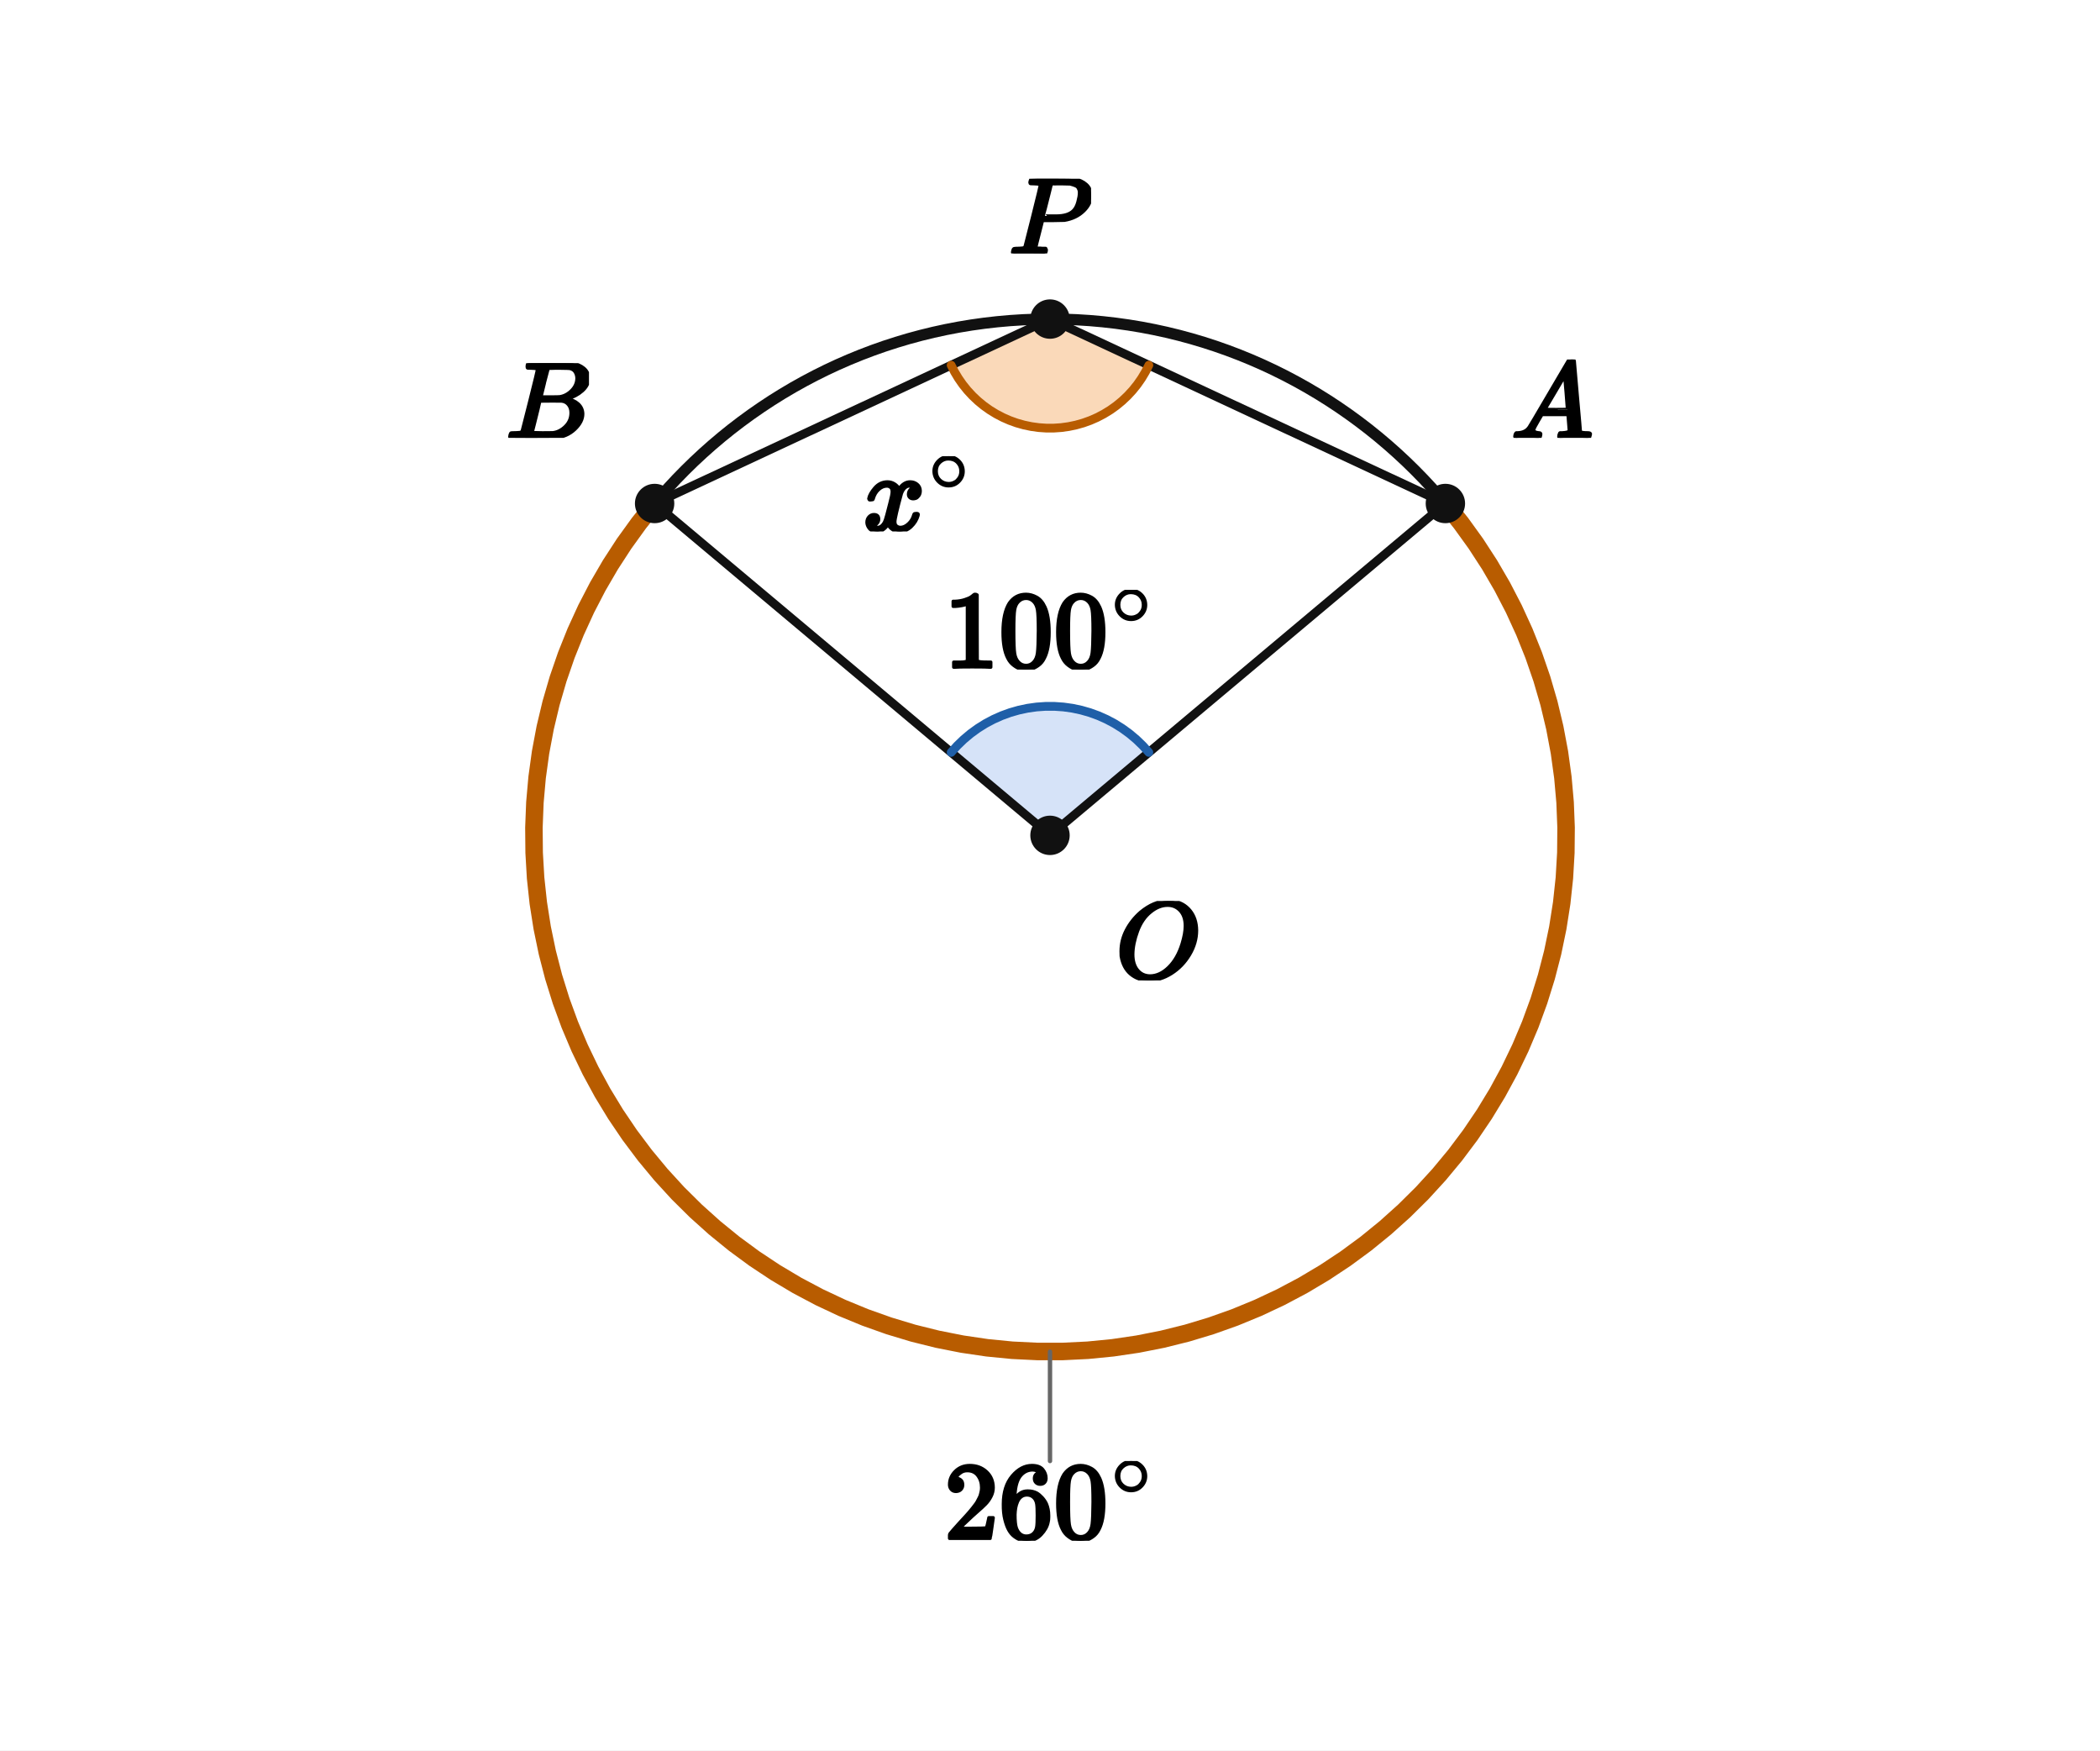
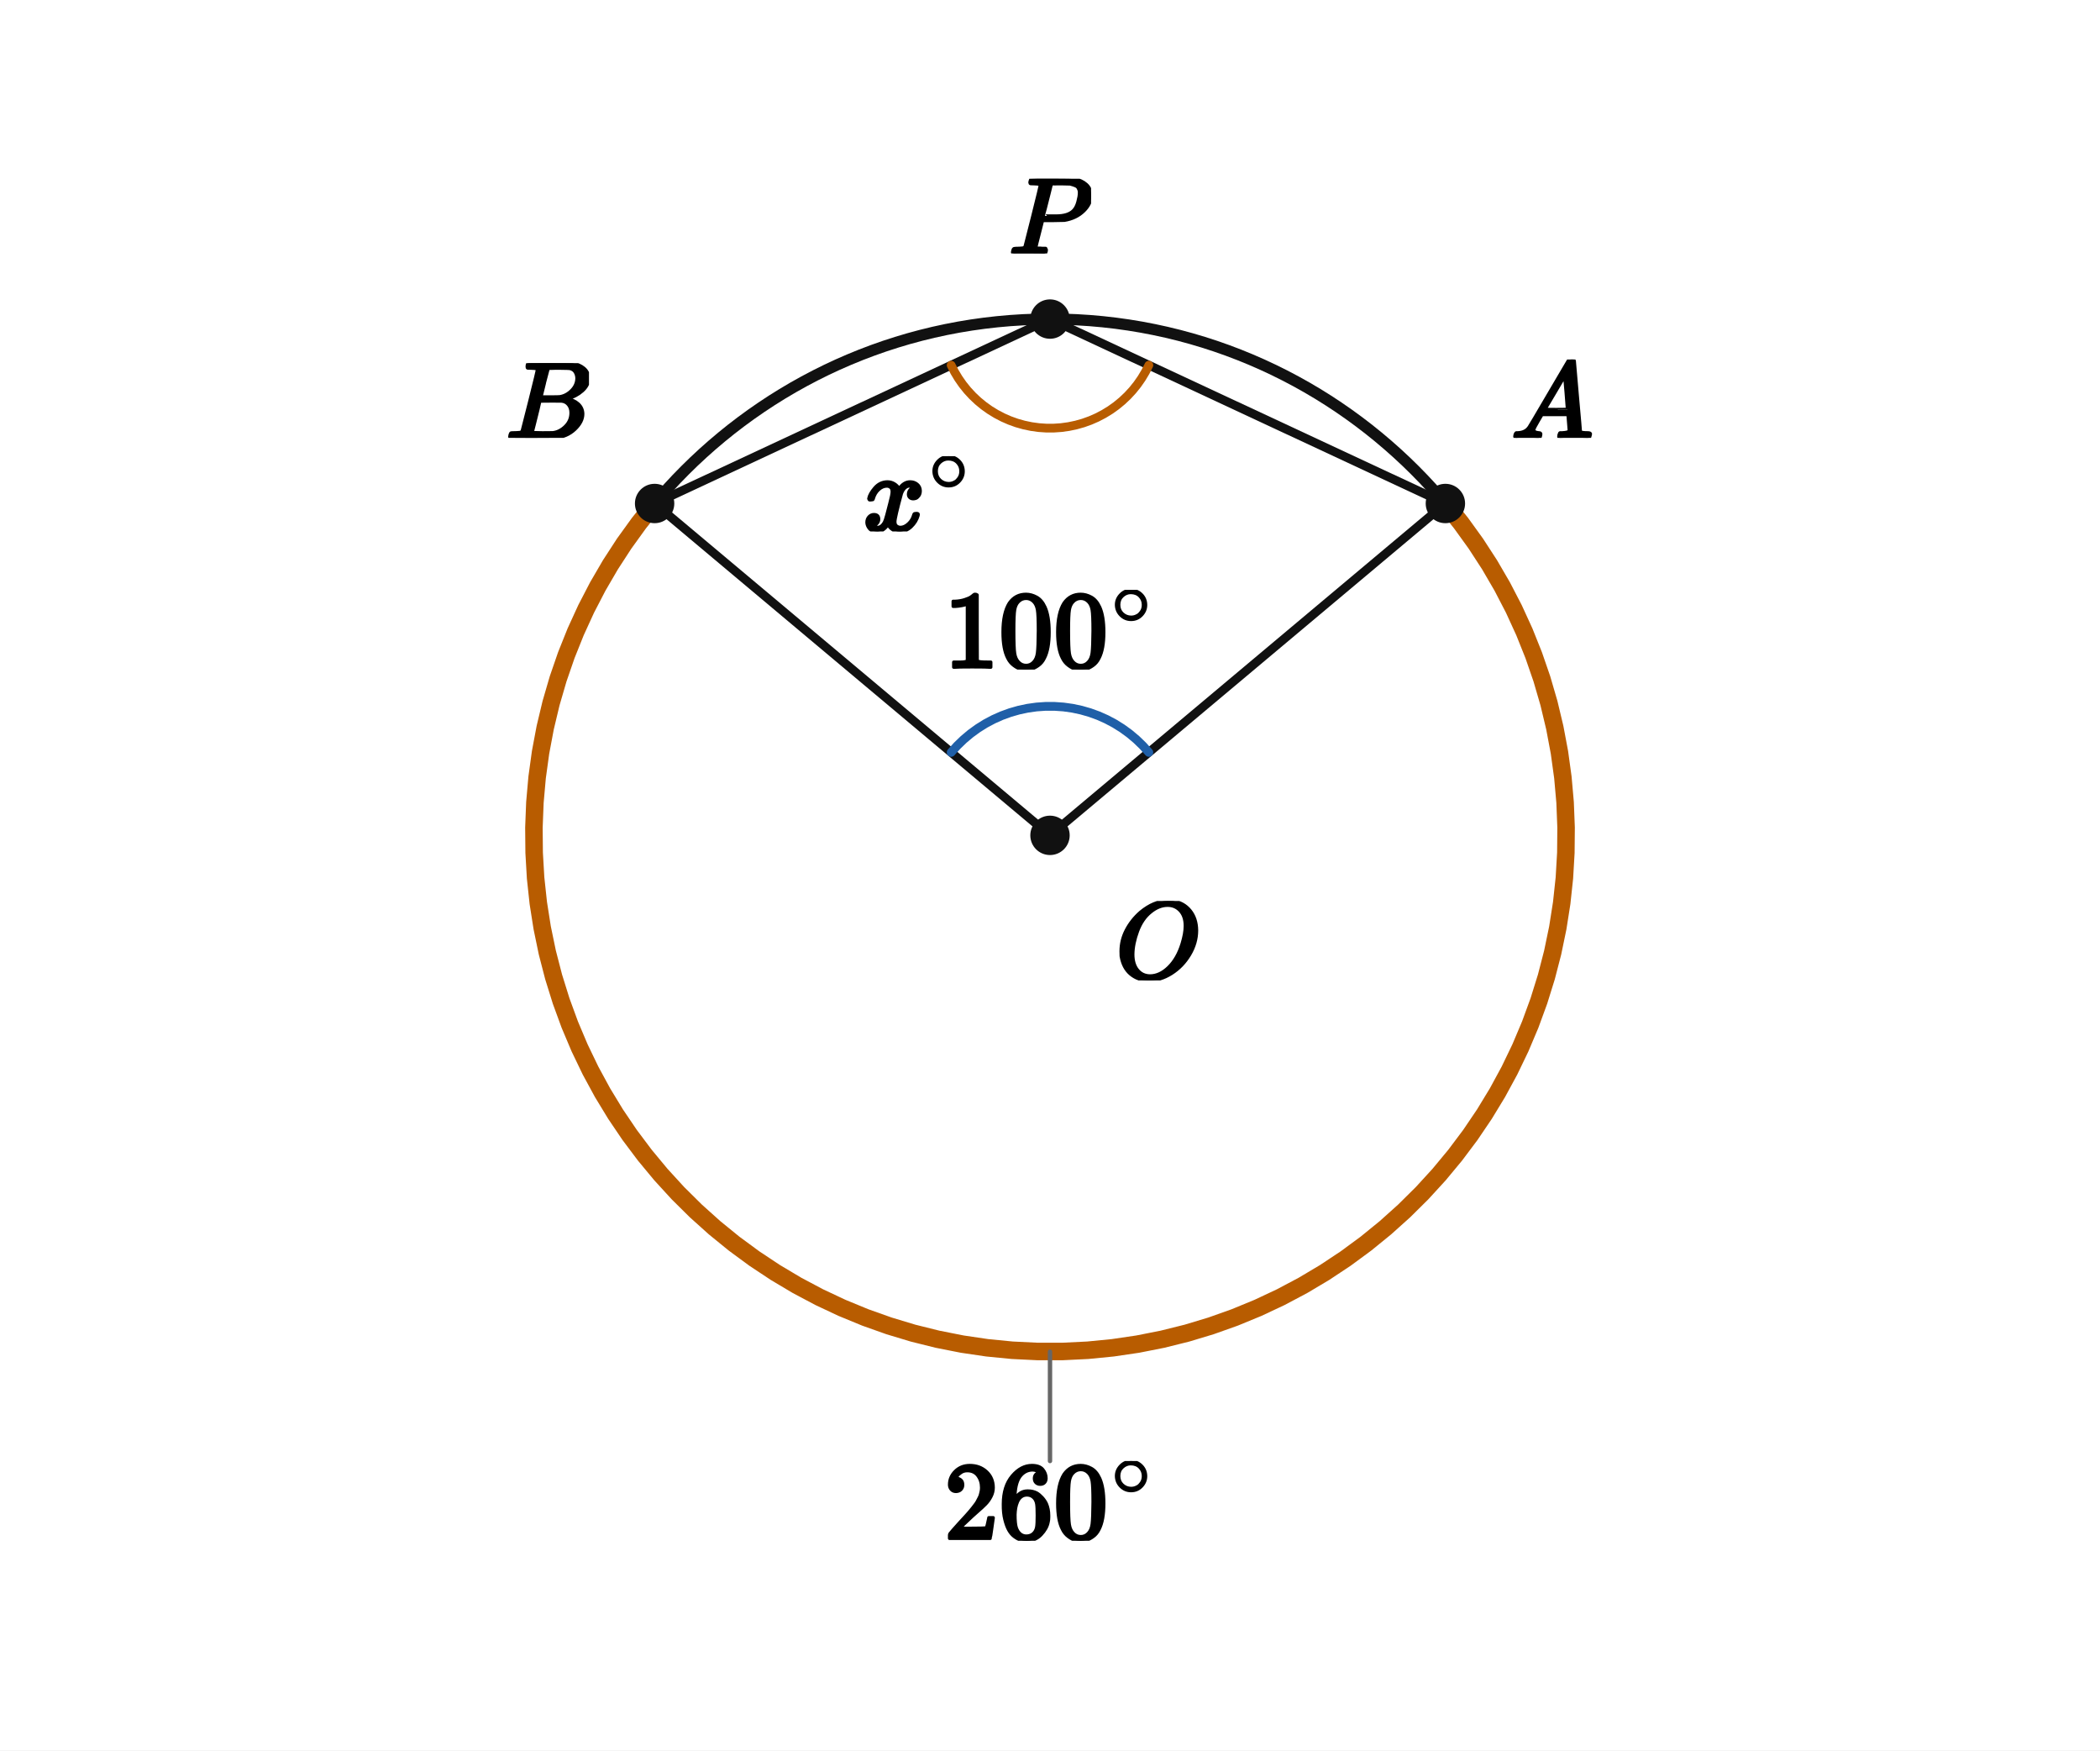
<svg xmlns="http://www.w3.org/2000/svg" viewBox="0 0 384 320" width="384" height="320" preserveAspectRatio="xMidYMid meet" role="img" aria-labelledby="visual-title visual-desc" data-engine-version="geometry-visual-v1" data-geometry-style-version="AP_GEOMETRY_PRINT_V1_0_DRAFT" data-geometry-preset="GEOMETRY_STANDARD" data-graph-style-version="AP_GRAPH_PRINT_V1_1_DRAFT" data-geometry-mode="COORDINATE_GEOMETRY_HYBRID" data-axis-scale-mode="EQUAL_UNIT" data-geometry-fact-hash="44136fa355b3678a1146ad16f7e8649e94fb4fc21fe77e8310c060f61caaff8a" data-visual-provenance="independent-facts-python" style="max-width:100%;height:auto;stroke-linejoin:round;stroke-linecap:round" data-publication-profile="fragment-publication-spike-v1" data-safe-margin="12">
  <rect width="384" height="320" fill="#fff" />
-   <g data-layer="12">
-     <polygon id="O100-sector" data-role="angleSector" stroke="none" stroke-width="1.6" fill="#7fa6e8" data-owner-points="A O B" data-mark="angle" data-mark-id="O100" data-mark-index="0" data-mark-count="1" data-mark-side="INNER" fill-opacity="0.32" points="192,152.712 210.075,137.546 208.973,136.322 207.788,135.178 206.527,134.119 205.194,133.151 203.798,132.278 202.343,131.505 200.839,130.835 199.291,130.272 197.708,129.818 196.097,129.475 194.466,129.246 192.823,129.131 191.177,129.131 189.534,129.246 187.903,129.475 186.292,129.818 184.709,130.272 183.161,130.835 181.657,131.505 180.202,132.278 178.806,133.151 177.473,134.119 176.212,135.178 175.027,136.322 173.925,137.546" />
-   </g>
-   <g data-layer="12">
-     <polygon id="P130-sector" data-role="angleSector" stroke="none" stroke-width="1.6" fill="#f2a65a" data-owner-points="A P B" data-mark="angle" data-mark-id="P130" data-mark-index="0" data-mark-count="1" data-mark-side="INNER" fill-opacity="0.42" points="192,58.331 210.075,66.76 209.453,67.982 208.749,69.158 207.966,70.283 207.107,71.352 206.177,72.359 205.179,73.299 204.12,74.17 203.003,74.965 201.834,75.681 200.619,76.316 199.363,76.866 198.073,77.328 196.753,77.7 195.411,77.981 194.053,78.169 192.685,78.263 191.315,78.263 189.947,78.169 188.589,77.981 187.247,77.7 185.927,77.328 184.637,76.866 183.381,76.316 182.166,75.681 180.997,74.965 179.88,74.17 178.821,73.299 177.823,72.359 176.893,71.352 176.034,70.283 175.251,69.158 174.547,67.982 173.925,66.76" />
-   </g>
  <g data-layer="30">
    <line id="OA" data-role="line" stroke="#111" stroke-width="1.6" fill="none" x1="192" y1="152.712" x2="264.3" y2="92.045" />
  </g>
  <g data-layer="30">
    <line id="OB" data-role="line" stroke="#111" stroke-width="1.6" fill="none" x1="192" y1="152.712" x2="119.7" y2="92.045" />
  </g>
  <g data-layer="30">
    <line id="PA" data-role="line" stroke="#111" stroke-width="1.6" fill="none" x1="192" y1="58.331" x2="264.3" y2="92.045" />
  </g>
  <g data-layer="30">
    <line id="PB" data-role="line" stroke="#111" stroke-width="1.6" fill="none" x1="192" y1="58.331" x2="119.7" y2="92.045" />
  </g>
  <g data-layer="40">
    <circle id="circ" data-role="circle" stroke="#111" stroke-width="2.05" fill="none" cx="192" cy="152.712" r="94.381" />
  </g>
  <g data-layer="46">
    <polyline id="arcMaj" data-role="circularArc" stroke="#b85c00" stroke-width="3.2" fill="none" data-owner-points="B A" data-center-point="O" data-owner-radius="10.0" data-sweep="CCW" data-mark="arc" data-mark-id="arcMaj" points="119.7,92.045 116.827,95.644 114.133,99.378 111.624,103.24 109.307,107.219 107.186,111.307 105.268,115.493 103.556,119.767 102.054,124.12 100.766,128.541 99.696,133.02 98.845,137.546 98.217,142.107 97.811,146.694 97.63,151.295 97.673,155.9 97.94,160.497 98.432,165.075 99.147,169.624 100.082,174.133 101.236,178.591 102.606,182.987 104.189,187.311 105.981,191.553 107.978,195.702 110.175,199.749 112.567,203.684 115.147,207.498 117.911,211.181 120.851,214.725 123.96,218.122 127.232,221.363 130.657,224.44 134.229,227.347 137.938,230.076 141.776,232.62 145.733,234.975 149.8,237.134 153.968,239.091 158.226,240.844 162.565,242.386 166.974,243.715 171.443,244.827 175.96,245.72 180.515,246.392 185.098,246.841 189.698,247.065 194.302,247.065 198.902,246.841 203.485,246.392 208.04,245.72 212.557,244.827 217.026,243.715 221.435,242.386 225.774,240.844 230.032,239.091 234.2,237.134 238.267,234.975 242.224,232.62 246.062,230.076 249.771,227.347 253.343,224.44 256.768,221.363 260.04,218.122 263.149,214.725 266.089,211.181 268.853,207.498 271.433,203.684 273.825,199.749 276.022,195.702 278.019,191.553 279.811,187.311 281.394,182.987 282.764,178.591 283.918,174.133 284.853,169.624 285.568,165.075 286.06,160.497 286.327,155.9 286.37,151.295 286.189,146.694 285.783,142.107 285.155,137.546 284.304,133.02 283.234,128.541 281.946,124.12 280.444,119.767 278.732,115.493 276.814,111.307 274.693,107.219 272.376,103.24 269.867,99.378 267.173,95.644 264.3,92.045" />
  </g>
  <g data-layer="60">
    <polyline id="O100-arc-1" data-role="indicator" stroke="#1f5fa8" stroke-width="1.6" fill="none" data-owner-points="A O B" data-mark="angle" data-mark-id="O100" data-mark-index="1" data-mark-count="1" data-mark-side="INNER" points="210.075,137.546 208.973,136.322 207.788,135.178 206.527,134.119 205.194,133.151 203.798,132.278 202.343,131.505 200.839,130.835 199.291,130.272 197.708,129.818 196.097,129.475 194.466,129.246 192.823,129.131 191.177,129.131 189.534,129.246 187.903,129.475 186.292,129.818 184.709,130.272 183.161,130.835 181.657,131.505 180.202,132.278 178.806,133.151 177.473,134.119 176.212,135.178 175.027,136.322 173.925,137.546" />
  </g>
  <g data-layer="60">
    <polyline id="P130-arc-1" data-role="indicator" stroke="#b85c00" stroke-width="1.6" fill="none" data-owner-points="A P B" data-mark="angle" data-mark-id="P130" data-mark-index="1" data-mark-count="1" data-mark-side="INNER" points="210.075,66.76 209.453,67.982 208.749,69.158 207.966,70.283 207.107,71.352 206.177,72.359 205.179,73.299 204.12,74.17 203.003,74.965 201.834,75.681 200.619,76.316 199.363,76.866 198.073,77.328 196.753,77.7 195.411,77.981 194.053,78.169 192.685,78.263 191.315,78.263 189.947,78.169 188.589,77.981 187.247,77.7 185.927,77.328 184.637,76.866 183.381,76.316 182.166,75.681 180.997,74.965 179.88,74.17 178.821,73.299 177.823,72.359 176.893,71.352 176.034,70.283 175.251,69.158 174.547,67.982 173.925,66.76" />
  </g>
  <g data-layer="70">
    <circle id="O" data-role="point" stroke="#111" stroke-width="0.8" fill="#111" cx="192" cy="152.712" r="3.2" />
  </g>
  <g data-layer="70">
    <circle id="A" data-role="point" stroke="#111" stroke-width="0.8" fill="#111" cx="264.3" cy="92.045" r="3.2" />
  </g>
  <g data-layer="70">
    <circle id="B" data-role="point" stroke="#111" stroke-width="0.8" fill="#111" cx="119.7" cy="92.045" r="3.2" />
  </g>
  <g data-layer="70">
    <circle id="P" data-role="point" stroke="#111" stroke-width="0.8" fill="#111" cx="192" cy="58.331" r="3.2" />
  </g>
  <g data-layer="85">
    <line id="arcMaj-label-owner-leader" data-role="leader" data-owner-label="arcMaj-label" data-owner="arcMaj" x1="192" y1="247.093" x2="192" y2="267.093" stroke="#666" stroke-width="0.8" fill="none" />
  </g>
  <g data-layer="90">
    <g id="O100-label" data-label-kind="EQUATION_LABEL" data-priority="0" data-font-px="20" data-owner="O100" data-fragment-sha="sha256:cf5a3cf3c53ad1848b6e47c63485525ba46d9a092c4533f2aaa6a30fe240f56c" transform="translate(172.634 107.827)">
      <svg width="38.732" height="14.58" viewBox="0 0 38.732 14.58" data-outline-width="38.732" data-outline-height="14.58" id="lb-3b69142a2235fe7d01d05834e05fafa29da5053d28f20c50ce721d1cc32d9f6c" data-owner="O100" data-fact-role="GIVEN">
        <g data-outline-units-per-em="1000" transform="translate(0 14.14) scale(0.02)">
          <g stroke="currentColor" fill="currentColor" stroke-width="30" transform="scale(1,-1)">
            <g data-mml-node="math">
              <g data-mml-node="msup">
                <g data-mml-node="mn">
                  <path data-c="31" d="M213 578L200 573Q186 568 160 563T102 556H83V602H102Q149 604 189 617T245 641T273 663Q275 666 285 666Q294 666 302 660V361L303 61Q310 54 315 52T339 48T401 46H427V0H416Q395 3 257 3Q121 3 100 0H88V46H114Q136 46 152 46T177 47T193 50T201 52T207 57T213 61V578Z" />
                  <path data-c="30" d="M96 585Q152 666 249 666Q297 666 345 640T423 548Q460 465 460 320Q460 165 417 83Q397 41 362 16T301 -15T250 -22Q224 -22 198 -16T137 16T82 83Q39 165 39 320Q39 494 96 585ZM321 597Q291 629 250 629Q208 629 178 597Q153 571 145 525T137 333Q137 175 145 125T181 46Q209 16 250 16Q290 16 318 46Q347 76 354 130T362 333Q362 478 354 524T321 597Z" transform="translate(500,0)" />
                  <path data-c="30" d="M96 585Q152 666 249 666Q297 666 345 640T423 548Q460 465 460 320Q460 165 417 83Q397 41 362 16T301 -15T250 -22Q224 -22 198 -16T137 16T82 83Q39 165 39 320Q39 494 96 585ZM321 597Q291 629 250 629Q208 629 178 597Q153 571 145 525T137 333Q137 175 145 125T181 46Q209 16 250 16Q290 16 318 46Q347 76 354 130T362 333Q362 478 354 524T321 597Z" transform="translate(1000,0)" />
                </g>
                <g data-mml-node="TeXAtom" transform="translate(1533,393.1) scale(0.707)" data-mjx-texclass="ORD">
                  <g data-mml-node="mo">
                    <path data-c="2218" d="M55 251Q55 328 112 386T249 444T386 388T444 249Q444 171 388 113T250 55Q170 55 113 112T55 251ZM245 403Q188 403 142 361T96 250Q96 183 141 140T250 96Q284 96 313 109T354 135T375 160Q403 197 403 250Q403 313 360 358T245 403Z" />
                  </g>
                </g>
              </g>
            </g>
          </g>
        </g>
      </svg>
    </g>
  </g>
  <g data-layer="90">
    <g id="P130-label" data-label-kind="EQUATION_LABEL" data-priority="0" data-font-px="20" data-owner="P130" data-fragment-sha="sha256:b871107e32de0a712d51140132e2c3a2cffe61f030d84b911a9b8567dc4c2463" transform="translate(157.828 83.39478)">
      <svg width="20.172" height="13.76" viewBox="0 0 20.172 13.76" data-outline-width="20.172" data-outline-height="13.76" id="lb-8b30abc9e20e5519bdd57e5be43bff46d49ad2661c15b6635b2e37a42e9e22eb" data-owner="P130" data-fact-role="CONCLUSION">
        <g data-outline-units-per-em="1000" transform="translate(0 13.54) scale(0.02)">
          <g stroke="currentColor" fill="currentColor" stroke-width="30" transform="scale(1,-1)">
            <g data-mml-node="math">
              <g data-mml-node="msup">
                <g data-mml-node="mi">
                  <path data-c="1D465" d="M52 289Q59 331 106 386T222 442Q257 442 286 424T329 379Q371 442 430 442Q467 442 494 420T522 361Q522 332 508 314T481 292T458 288Q439 288 427 299T415 328Q415 374 465 391Q454 404 425 404Q412 404 406 402Q368 386 350 336Q290 115 290 78Q290 50 306 38T341 26Q378 26 414 59T463 140Q466 150 469 151T485 153H489Q504 153 504 145Q504 144 502 134Q486 77 440 33T333 -11Q263 -11 227 52Q186 -10 133 -10H127Q78 -10 57 16T35 71Q35 103 54 123T99 143Q142 143 142 101Q142 81 130 66T107 46T94 41L91 40Q91 39 97 36T113 29T132 26Q168 26 194 71Q203 87 217 139T245 247T261 313Q266 340 266 352Q266 380 251 392T217 404Q177 404 142 372T93 290Q91 281 88 280T72 278H58Q52 284 52 289Z" />
                </g>
                <g data-mml-node="TeXAtom" transform="translate(605,363) scale(0.707)" data-mjx-texclass="ORD">
                  <g data-mml-node="mo">
                    <path data-c="2218" d="M55 251Q55 328 112 386T249 444T386 388T444 249Q444 171 388 113T250 55Q170 55 113 112T55 251ZM245 403Q188 403 142 361T96 250Q96 183 141 140T250 96Q284 96 313 109T354 135T375 160Q403 197 403 250Q403 313 360 358T245 403Z" />
                  </g>
                </g>
              </g>
            </g>
          </g>
        </g>
      </svg>
    </g>
  </g>
  <g data-layer="90">
    <g id="A-name" data-label-kind="POINT_NAME" data-priority="1" data-font-px="20" data-owner="A" data-fragment-sha="sha256:91ef05a92a041466248ce623b5ee86962621375a88b8b4250d4b4731cd068584" transform="translate(276.3001 65.72529)">
      <svg width="15" height="14.32" viewBox="0 0 15 14.32" data-outline-width="15" data-outline-height="14.32" id="lb-7644b6a34b1595d486222b4e87298493767f23081f601720873309a11f4a1d31" data-owner="A" data-fact-role="DERIVED_INTERMEDIATE">
        <g data-outline-units-per-em="1000" transform="translate(0 14.32) scale(0.02)">
          <g stroke="currentColor" fill="currentColor" stroke-width="30" transform="scale(1,-1)">
            <g data-mml-node="math">
              <g data-mml-node="mi">
                <path data-c="1D434" d="M208 74Q208 50 254 46Q272 46 272 35Q272 34 270 22Q267 8 264 4T251 0Q249 0 239 0T205 1T141 2Q70 2 50 0H42Q35 7 35 11Q37 38 48 46H62Q132 49 164 96Q170 102 345 401T523 704Q530 716 547 716H555H572Q578 707 578 706L606 383Q634 60 636 57Q641 46 701 46Q726 46 726 36Q726 34 723 22Q720 7 718 4T704 0Q701 0 690 0T651 1T578 2Q484 2 455 0H443Q437 6 437 9T439 27Q443 40 445 43L449 46H469Q523 49 533 63L521 213H283L249 155Q208 86 208 74ZM516 260Q516 271 504 416T490 562L463 519Q447 492 400 412L310 260L413 259Q516 259 516 260Z" />
              </g>
            </g>
          </g>
        </g>
      </svg>
    </g>
  </g>
  <g data-layer="90">
    <g id="B-name" data-label-kind="POINT_NAME" data-priority="1" data-font-px="20" data-owner="B" data-fragment-sha="sha256:08ccbee393531e7b9c17897c0d86c4fe7420d3b557ef3e1e8ff81fcd9f8ed005" transform="translate(92.51988 66.38529)">
      <svg width="15.18" height="13.66" viewBox="0 0 15.18 13.66" data-outline-width="15.18" data-outline-height="13.66" id="lb-ccb07553df489feeb04d6f5a2df9f16fc58c3c66b5c06f42e35fef614b4dfcd1" data-owner="B" data-fact-role="DERIVED_INTERMEDIATE">
        <g data-outline-units-per-em="1000" transform="translate(0 13.66) scale(0.02)">
          <g stroke="currentColor" fill="currentColor" stroke-width="30" transform="scale(1,-1)">
            <g data-mml-node="math">
              <g data-mml-node="mi">
                <path data-c="1D435" d="M231 637Q204 637 199 638T194 649Q194 676 205 682Q206 683 335 683Q594 683 608 681Q671 671 713 636T756 544Q756 480 698 429T565 360L555 357Q619 348 660 311T702 219Q702 146 630 78T453 1Q446 0 242 0Q42 0 39 2Q35 5 35 10Q35 17 37 24Q42 43 47 45Q51 46 62 46H68Q95 46 128 49Q142 52 147 61Q150 65 219 339T288 628Q288 635 231 637ZM649 544Q649 574 634 600T585 634Q578 636 493 637Q473 637 451 637T416 636H403Q388 635 384 626Q382 622 352 506Q352 503 351 500L320 374H401Q482 374 494 376Q554 386 601 434T649 544ZM595 229Q595 273 572 302T512 336Q506 337 429 337Q311 337 310 336Q310 334 293 263T258 122L240 52Q240 48 252 48T333 46Q422 46 429 47Q491 54 543 105T595 229Z" />
              </g>
            </g>
          </g>
        </g>
      </svg>
    </g>
  </g>
  <g data-layer="90">
    <g id="O-name" data-label-kind="POINT_NAME" data-priority="1" data-font-px="20" data-owner="O" data-fragment-sha="sha256:3b3b038ee5a600ed1709d0dc6216ed74fd88f2d545add48719ce63f655f1005b" transform="translate(204 164.7123)">
      <svg width="15.26" height="14.52" viewBox="0 0 15.26 14.52" data-outline-width="15.26" data-outline-height="14.52" id="lb-36fdc48b41ac91d86c84dc2ffa1469886e8295b2e31fd225e368bb724e6bcb15" data-owner="O" data-fact-role="GIVEN">
        <g data-outline-units-per-em="1000" transform="translate(0 14.08) scale(0.02)">
          <g stroke="currentColor" fill="currentColor" stroke-width="30" transform="scale(1,-1)">
            <g data-mml-node="math">
              <g data-mml-node="mi">
                <path data-c="1D442" d="M740 435Q740 320 676 213T511 42T304 -22Q207 -22 138 35T51 201Q50 209 50 244Q50 346 98 438T227 601Q351 704 476 704Q514 704 524 703Q621 689 680 617T740 435ZM637 476Q637 565 591 615T476 665Q396 665 322 605Q242 542 200 428T157 216Q157 126 200 73T314 19Q404 19 485 98T608 313Q637 408 637 476Z" />
              </g>
            </g>
          </g>
        </g>
      </svg>
    </g>
  </g>
  <g data-layer="90">
    <g id="P-name" data-label-kind="POINT_NAME" data-priority="1" data-font-px="20" data-owner="P" data-fragment-sha="sha256:3b95adeff8e0f1cc77d0f4f387aca903c0491aefedf263356fa94f8f64f0c6c0" transform="translate(184.49 32.67119)">
      <svg width="15.02" height="13.66" viewBox="0 0 15.02 13.66" data-outline-width="15.02" data-outline-height="13.66" id="lb-6f7cf6a3e139c187423e11af514b9029c6b73bff8aeb57de8e998dcdaf6817e0" data-owner="P" data-fact-role="DERIVED_INTERMEDIATE">
        <g data-outline-units-per-em="1000" transform="translate(0 13.66) scale(0.02)">
          <g stroke="currentColor" fill="currentColor" stroke-width="30" transform="scale(1,-1)">
            <g data-mml-node="math">
              <g data-mml-node="mi">
                <path data-c="1D443" d="M287 628Q287 635 230 637Q206 637 199 638T192 648Q192 649 194 659Q200 679 203 681T397 683Q587 682 600 680Q664 669 707 631T751 530Q751 453 685 389Q616 321 507 303Q500 302 402 301H307L277 182Q247 66 247 59Q247 55 248 54T255 50T272 48T305 46H336Q342 37 342 35Q342 19 335 5Q330 0 319 0Q316 0 282 1T182 2Q120 2 87 2T51 1Q33 1 33 11Q33 13 36 25Q40 41 44 43T67 46Q94 46 127 49Q141 52 146 61Q149 65 218 339T287 628ZM645 554Q645 567 643 575T634 597T609 619T560 635Q553 636 480 637Q463 637 445 637T416 636T404 636Q391 635 386 627Q384 621 367 550T332 412T314 344Q314 342 395 342H407H430Q542 342 590 392Q617 419 631 471T645 554Z" />
              </g>
            </g>
          </g>
        </g>
      </svg>
    </g>
  </g>
  <g data-layer="90">
    <g id="arcMaj-label" data-label-kind="EQUATION_LABEL" data-priority="3" data-font-px="20" data-owner="arcMaj" data-fragment-sha="sha256:7a150c8cb56e9a45c219c8c12f7d8978ce851e1e0f505e731141f04b3da9884b" transform="translate(172.634 267.0934)">
      <svg width="38.732" height="14.58" viewBox="0 0 38.732 14.58" data-outline-width="38.732" data-outline-height="14.58" id="lb-16ae75f009cc7dfcf1a6fc8d796421c93ef9fd504a30afb3e985185743fd31bc" data-owner="arcMaj" data-fact-role="GIVEN">
        <g data-outline-units-per-em="1000" transform="translate(0 14.14) scale(0.02)">
          <g stroke="currentColor" fill="currentColor" stroke-width="30" transform="scale(1,-1)">
            <g data-mml-node="math">
              <g data-mml-node="msup">
                <g data-mml-node="mn">
                  <path data-c="32" d="M109 429Q82 429 66 447T50 491Q50 562 103 614T235 666Q326 666 387 610T449 465Q449 422 429 383T381 315T301 241Q265 210 201 149L142 93L218 92Q375 92 385 97Q392 99 409 186V189H449V186Q448 183 436 95T421 3V0H50V19V31Q50 38 56 46T86 81Q115 113 136 137Q145 147 170 174T204 211T233 244T261 278T284 308T305 340T320 369T333 401T340 431T343 464Q343 527 309 573T212 619Q179 619 154 602T119 569T109 550Q109 549 114 549Q132 549 151 535T170 489Q170 464 154 447T109 429Z" />
                  <path data-c="36" d="M42 313Q42 476 123 571T303 666Q372 666 402 630T432 550Q432 525 418 510T379 495Q356 495 341 509T326 548Q326 592 373 601Q351 623 311 626Q240 626 194 566Q147 500 147 364L148 360Q153 366 156 373Q197 433 263 433H267Q313 433 348 414Q372 400 396 374T435 317Q456 268 456 210V192Q456 169 451 149Q440 90 387 34T253 -22Q225 -22 199 -14T143 16T92 75T56 172T42 313ZM257 397Q227 397 205 380T171 335T154 278T148 216Q148 133 160 97T198 39Q222 21 251 21Q302 21 329 59Q342 77 347 104T352 209Q352 289 347 316T329 361Q302 397 257 397Z" transform="translate(500,0)" />
                  <path data-c="30" d="M96 585Q152 666 249 666Q297 666 345 640T423 548Q460 465 460 320Q460 165 417 83Q397 41 362 16T301 -15T250 -22Q224 -22 198 -16T137 16T82 83Q39 165 39 320Q39 494 96 585ZM321 597Q291 629 250 629Q208 629 178 597Q153 571 145 525T137 333Q137 175 145 125T181 46Q209 16 250 16Q290 16 318 46Q347 76 354 130T362 333Q362 478 354 524T321 597Z" transform="translate(1000,0)" />
                </g>
                <g data-mml-node="TeXAtom" transform="translate(1533,393.1) scale(0.707)" data-mjx-texclass="ORD">
                  <g data-mml-node="mo">
                    <path data-c="2218" d="M55 251Q55 328 112 386T249 444T386 388T444 249Q444 171 388 113T250 55Q170 55 113 112T55 251ZM245 403Q188 403 142 361T96 250Q96 183 141 140T250 96Q284 96 313 109T354 135T375 160Q403 197 403 250Q403 313 360 358T245 403Z" />
                  </g>
                </g>
              </g>
            </g>
          </g>
        </g>
      </svg>
    </g>
  </g>
</svg>
